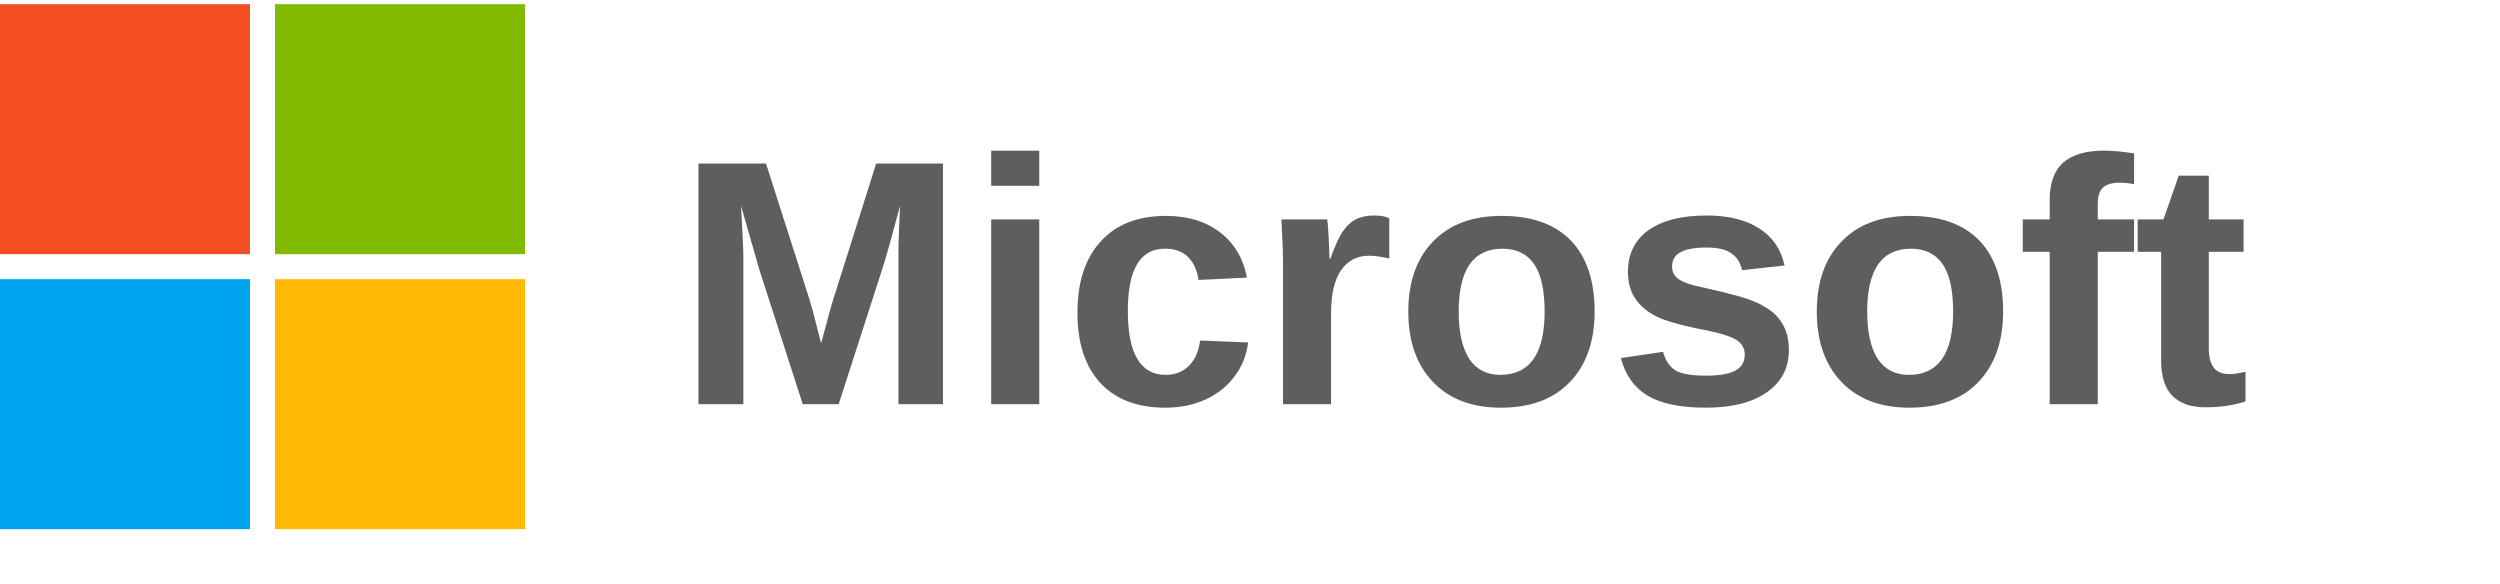
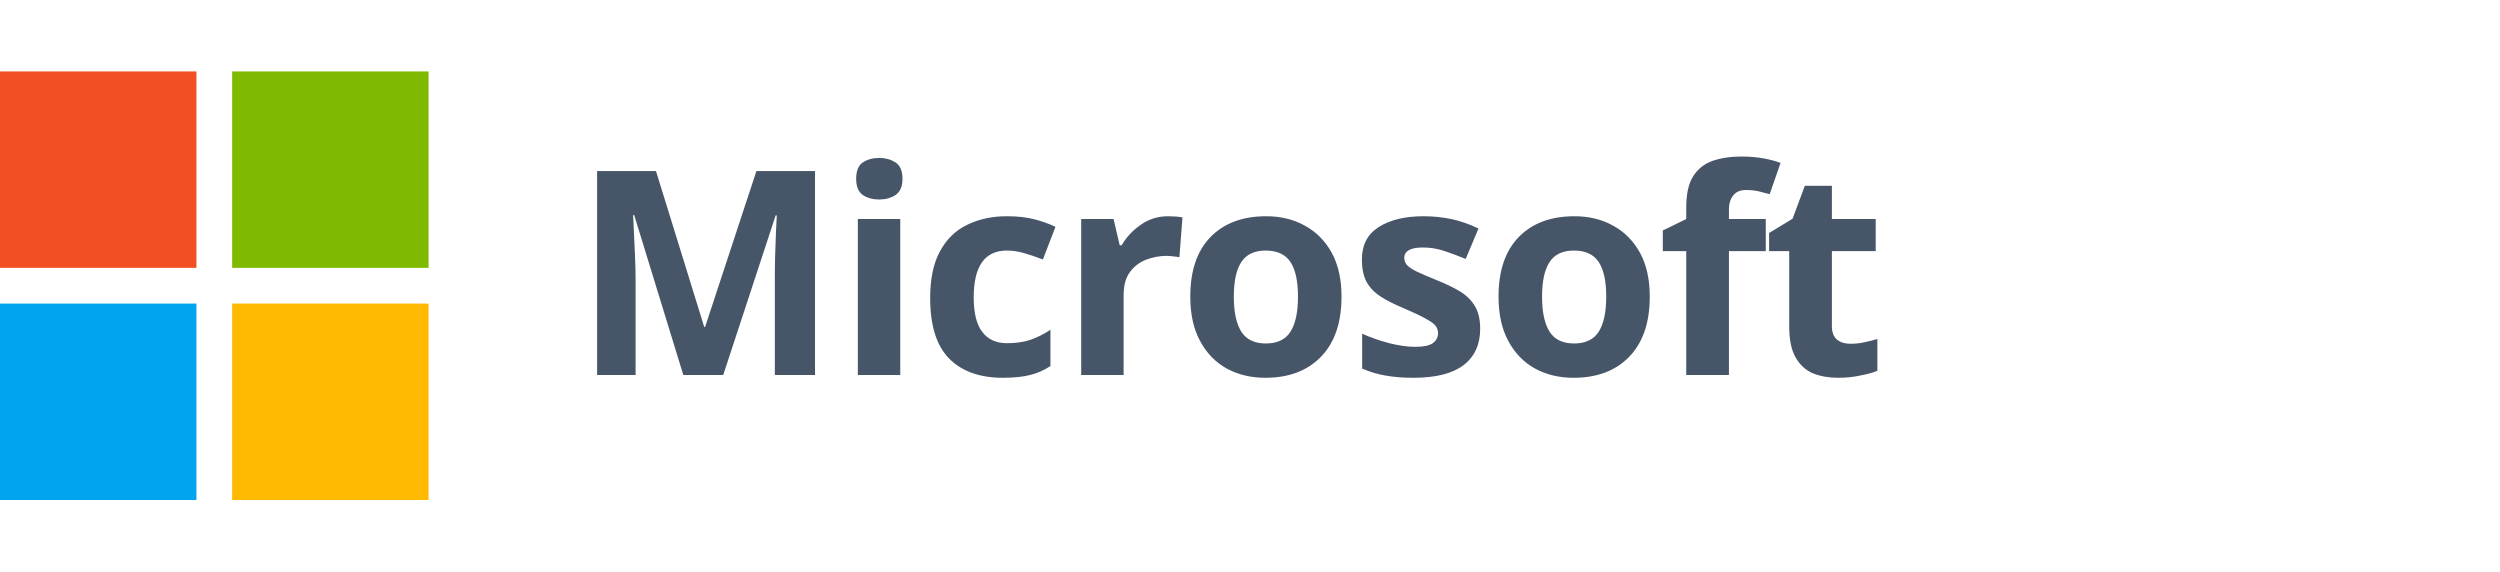
- <svg xmlns="http://www.w3.org/2000/svg" viewBox="0 0 100 23" width="120" height="28">
-   <g transform="translate(0, 0)">
-     <rect x="0" y="0" width="10" height="10" fill="#f25022" />
-     <rect x="11" y="0" width="10" height="10" fill="#7fba00" />
-     <rect x="0" y="11" width="10" height="10" fill="#00a4ef" />
-     <rect x="11" y="11" width="10" height="10" fill="#ffb900" />
+ <svg xmlns="http://www.w3.org/2000/svg" viewBox="0 0 140 32" width="140" height="32">
+   <g transform="translate(0, 4)">
+     <rect x="0" y="0" width="11" height="11" fill="#F25022" />
+     <rect x="13" y="0" width="11" height="11" fill="#7FBA00" />
+     <rect x="0" y="13" width="11" height="11" fill="#00A4EF" />
+     <rect x="13" y="13" width="11" height="11" fill="#FFB900" />
  </g>
-   <text x="27" y="16" font-family="'Segoe UI', Arial, sans-serif" font-weight="600" font-size="14" fill="#5e5e5e">Microsoft</text>
+   <text x="32" y="21" font-family="'Segoe UI', system-ui, sans-serif" font-weight="600" font-size="16" fill="#475569" letter-spacing="-0.3">Microsoft</text>
</svg>
